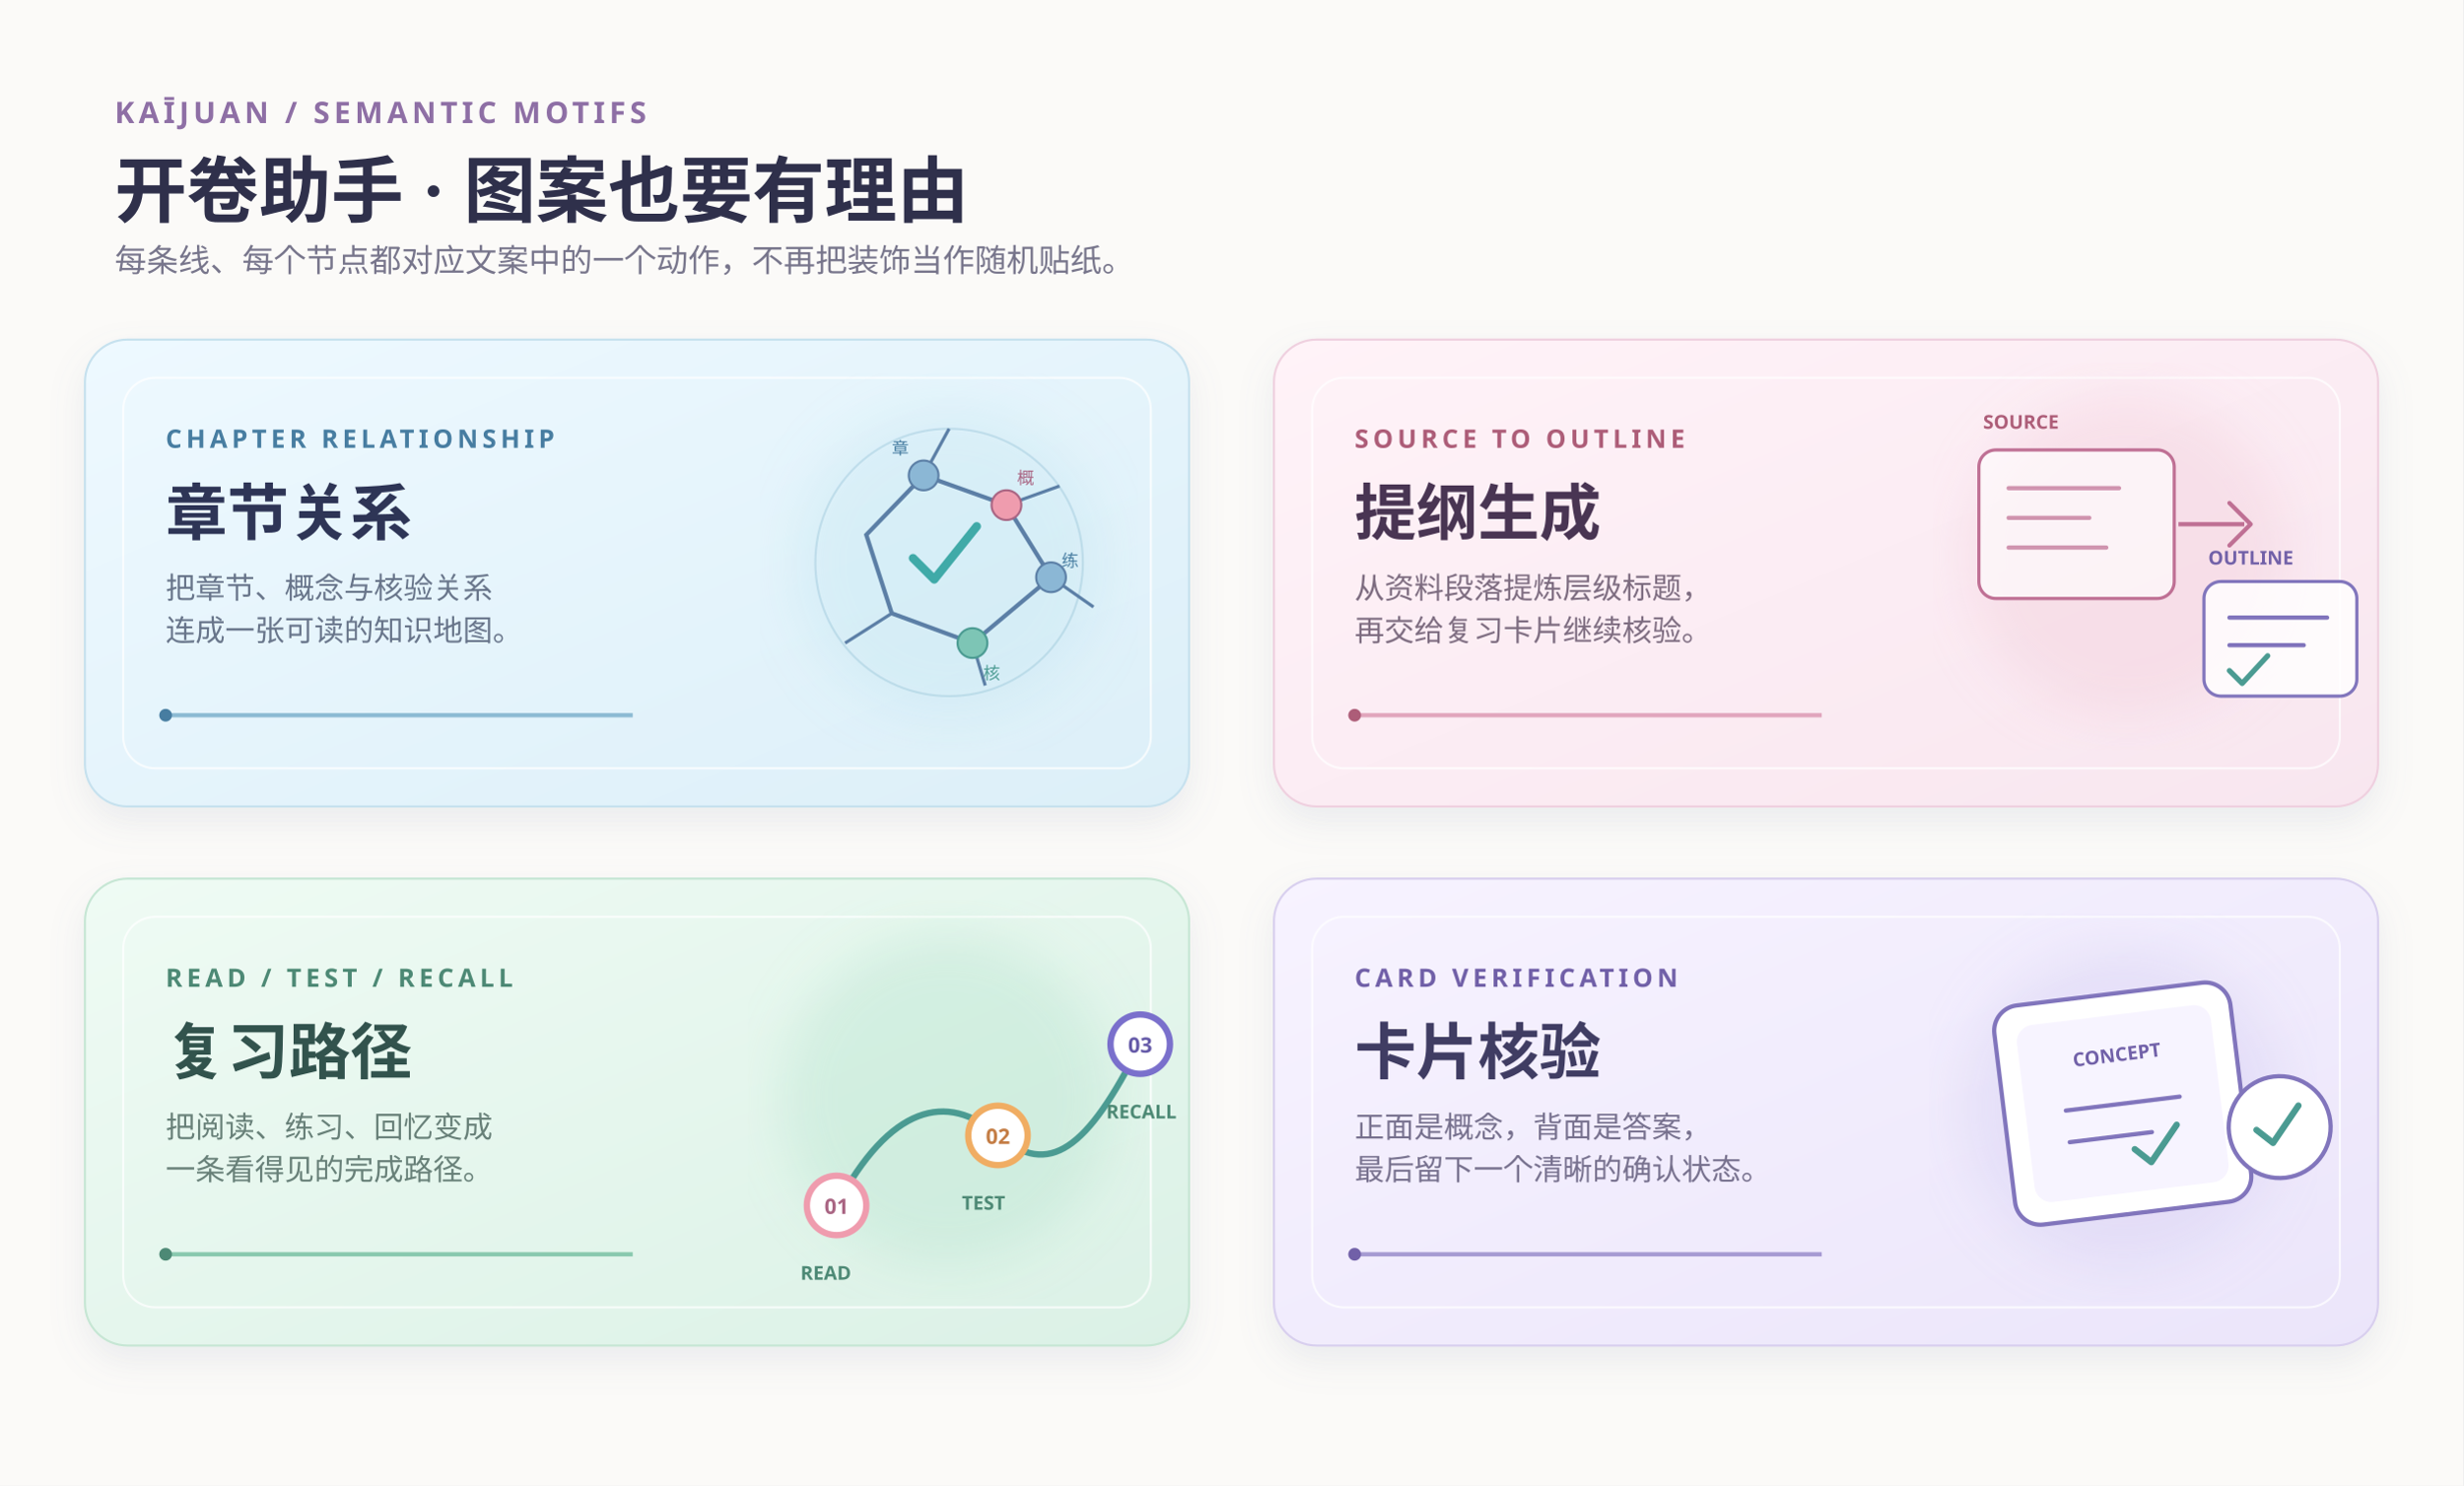
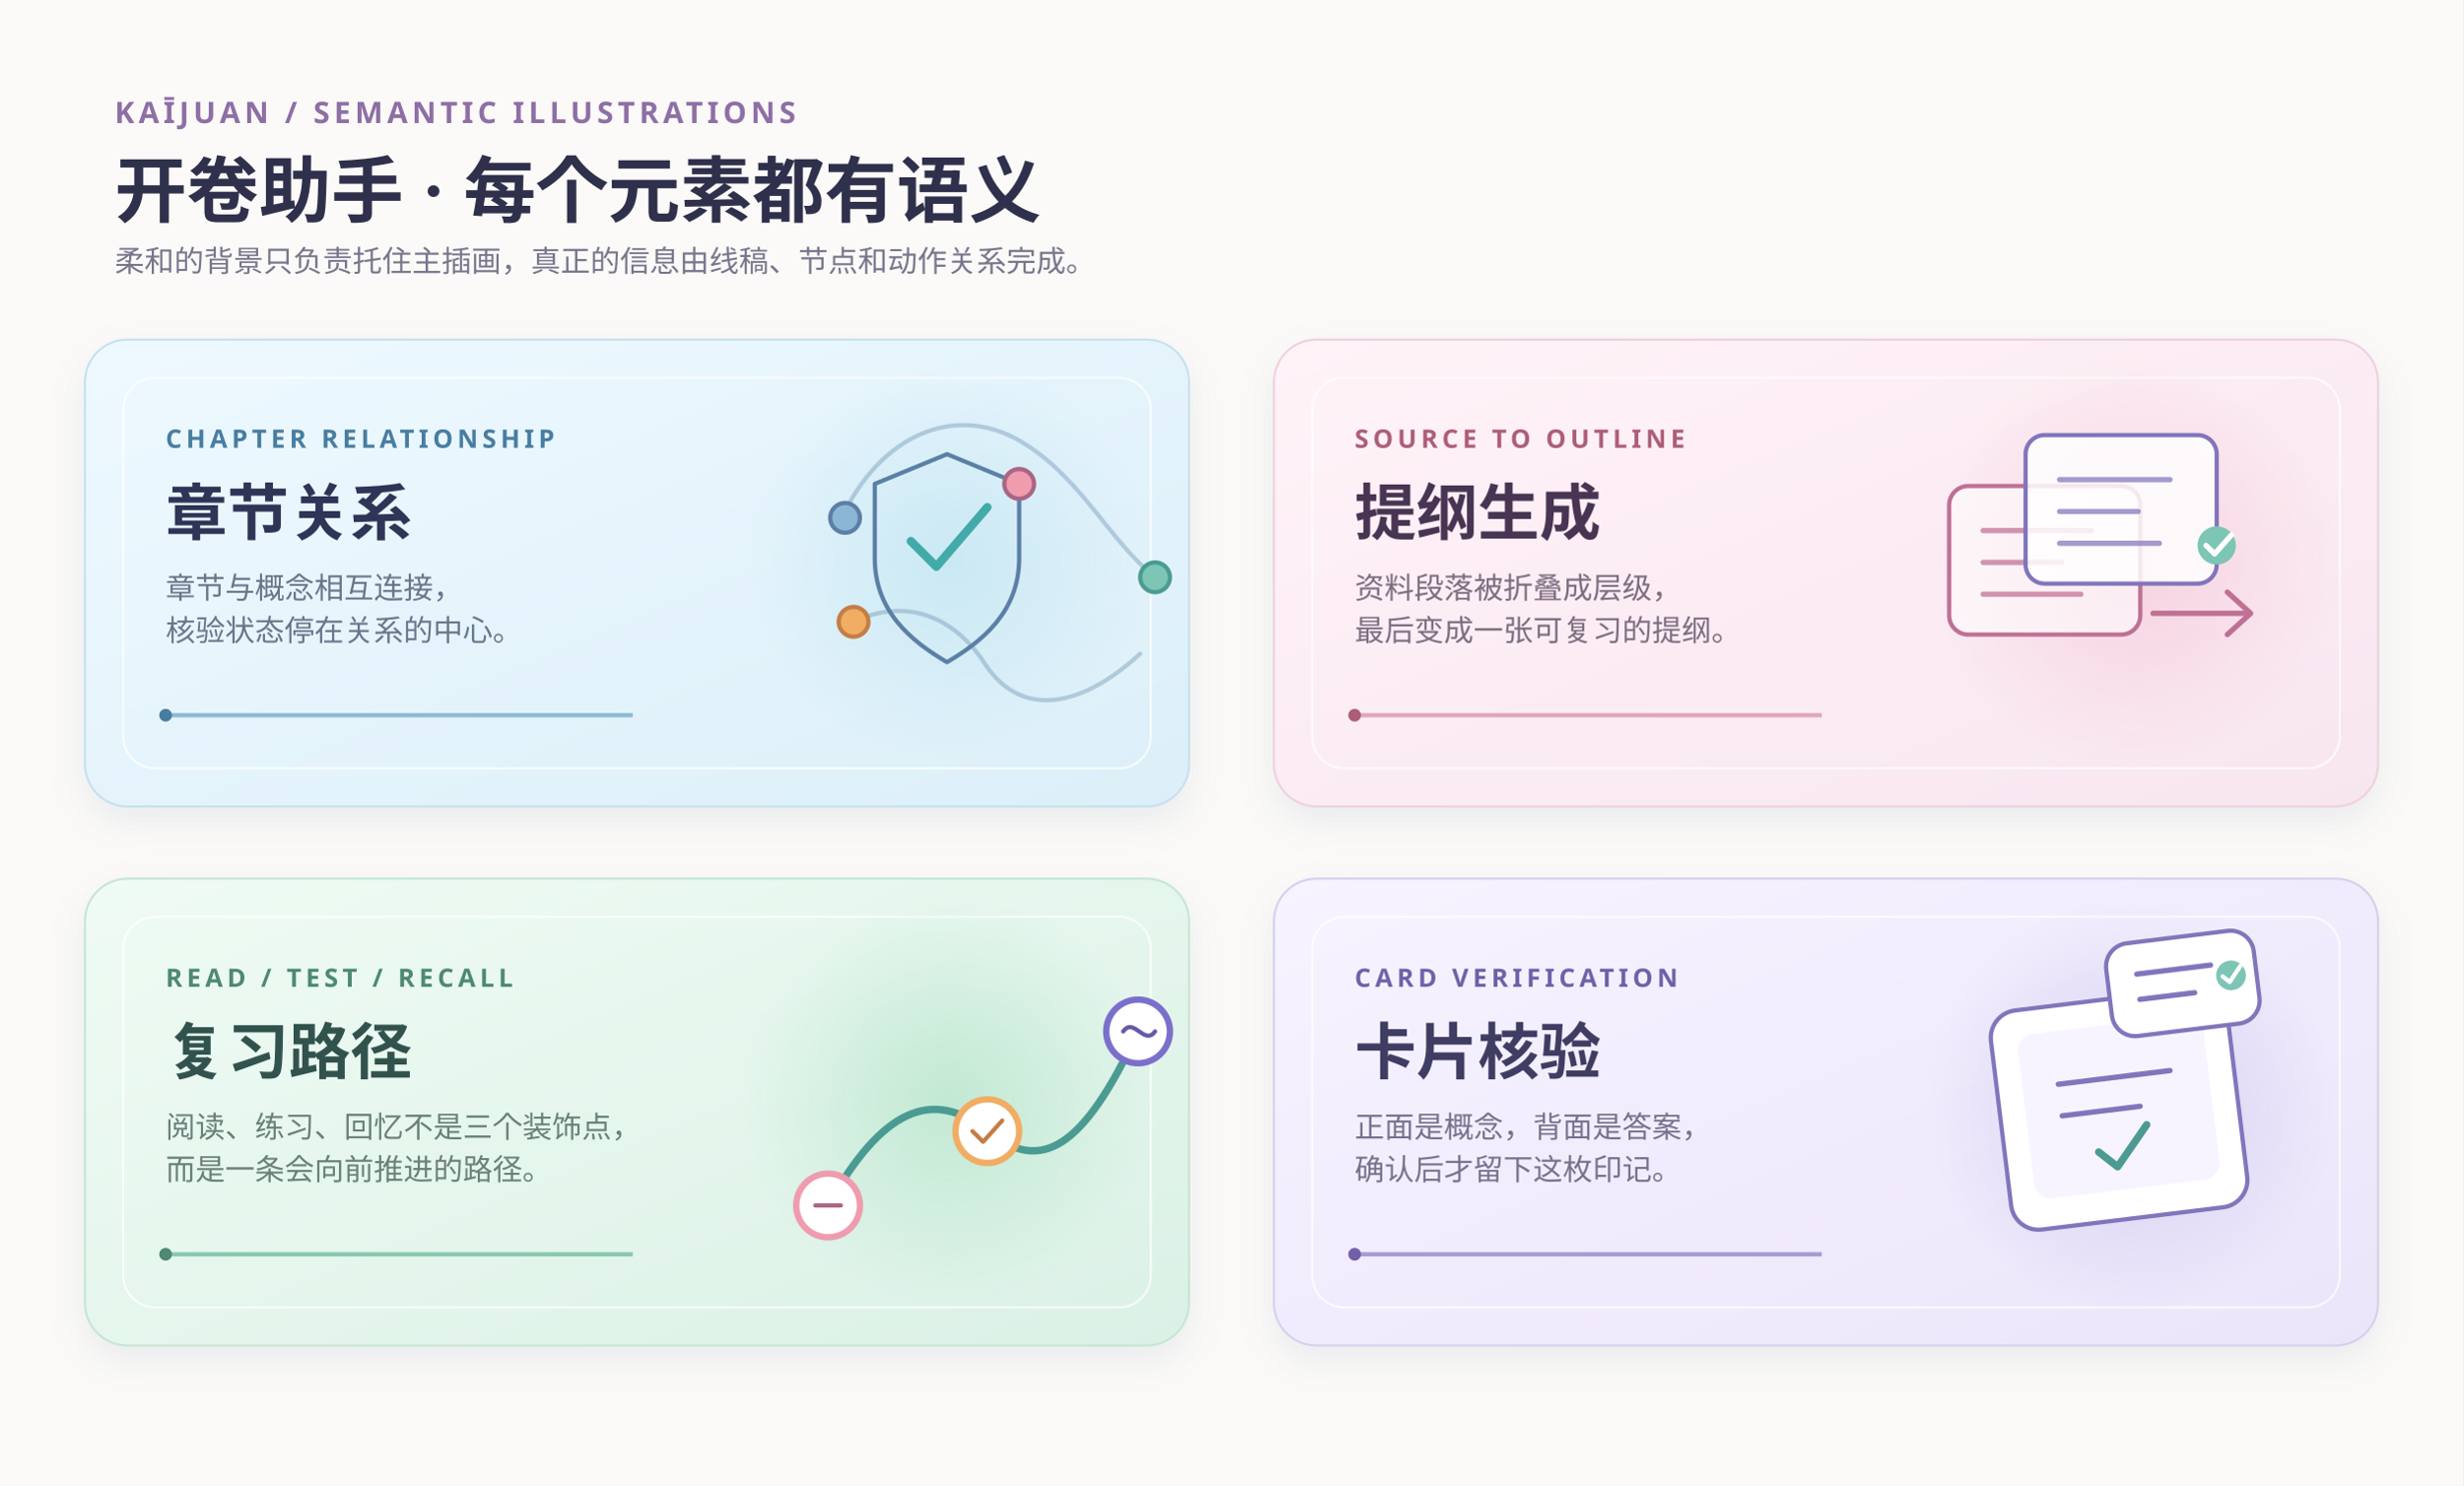
<svg xmlns="http://www.w3.org/2000/svg" width="1160" height="700" viewBox="0 0 1160 700" font-family="PingFang SC, Microsoft YaHei, sans-serif" role="img" aria-labelledby="title desc">
  <defs>
    <linearGradient id="skyCard" x1="0" y1="0" x2="1" y2="1">
      <stop stop-color="#eef9ff" />
      <stop offset="1" stop-color="#dceff8" />
    </linearGradient>
    <linearGradient id="roseCard" x1="0" y1="0" x2="1" y2="1">
      <stop stop-color="#fff3f8" />
      <stop offset="1" stop-color="#f8e6ef" />
    </linearGradient>
    <linearGradient id="mintCard" x1="0" y1="0" x2="1" y2="1">
      <stop stop-color="#effbf4" />
      <stop offset="1" stop-color="#dbf1e6" />
    </linearGradient>
    <linearGradient id="lilacCard" x1="0" y1="0" x2="1" y2="1">
      <stop stop-color="#f7f3ff" />
      <stop offset="1" stop-color="#ebe5fa" />
    </linearGradient>
+     <radialGradient id="skyGlow">
+       <stop stop-color="#bfe4f1" stop-opacity=".7" />
+       <stop offset="1" stop-color="#bfe4f1" stop-opacity="0" />
+     </radialGradient>
+     <radialGradient id="roseGlow">
+       <stop stop-color="#f4c8d8" stop-opacity=".72" />
+       <stop offset="1" stop-color="#f4c8d8" stop-opacity="0" />
+     </radialGradient>
+     <radialGradient id="mintGlow">
+       <stop stop-color="#b5e4ca" stop-opacity=".72" />
+       <stop offset="1" stop-color="#b5e4ca" stop-opacity="0" />
+     </radialGradient>
+     <radialGradient id="lilacGlow">
+       <stop stop-color="#cbc4ec" stop-opacity=".72" />
+       <stop offset="1" stop-color="#cbc4ec" stop-opacity="0" />
+     </radialGradient>
    <filter id="cardShadow" x="-15%" y="-15%" width="130%" height="150%">
      <feDropShadow dx="0" dy="7" stdDeviation="8" flood-color="#8194a6" flood-opacity=".14" />
    </filter>
-     <filter id="motifBlur">
-       <feGaussianBlur stdDeviation="12" />
-     </filter>
+     <style>
+       .motif-line { fill: none; stroke-linecap: round; stroke-linejoin: round; }
+       .motif-node { stroke-width: 2; }
+       .body { font-size: 14px; }
+     </style>
  </defs>
  <rect width="1160" height="700" fill="#fbfaf8" />
-   <text x="54" y="58" font-size="14" font-weight="700" letter-spacing="2" fill="#8e6fa5">KAĪJUAN / SEMANTIC MOTIFS</text>
-   <text x="54" y="102" font-family="Georgia, Times New Roman, serif" font-size="34" font-weight="700" fill="#2f304b">开卷助手 · 图案也要有理由</text>
-   <text x="54" y="128" font-size="15" fill="#77758b">每条线、每个节点都对应文案中的一个动作，不再把装饰当作随机贴纸。</text>
+   <text x="54" y="58" font-size="14" font-weight="700" letter-spacing="2" fill="#8e6fa5">KAĪJUAN / SEMANTIC ILLUSTRATIONS</text>
+   <text x="54" y="102" font-family="Georgia, Times New Roman, serif" font-size="34" font-weight="700" fill="#2f304b">开卷助手 · 每个元素都有语义</text>
+   <text x="54" y="128" class="body" fill="#77758b">柔和的背景只负责托住主插画，真正的信息由线稿、节点和动作关系完成。</text>
  <g filter="url(#cardShadow)">
    <rect x="40" y="160" width="520" height="220" rx="20" fill="url(#skyCard)" stroke="#c6e1ee" />
    <rect x="58" y="178" width="484" height="184" rx="15" fill="none" stroke="#fff" stroke-opacity=".72" />
    <text x="78" y="211" font-size="12" font-weight="700" letter-spacing="2" fill="#477da1">CHAPTER RELATIONSHIP</text>
    <text x="78" y="252" font-family="Georgia, Times New Roman, serif" font-size="29" font-weight="700" fill="#2e3557">章节关系</text>
-     <text x="78" y="282" font-size="14" fill="#68758a">把章节、概念与核验关系</text>
-     <text x="78" y="302" font-size="14" fill="#68758a">连成一张可读的知识地图。</text>
+     <text x="78" y="282" class="body" fill="#68758a">章节与概念相互连接，</text>
+     <text x="78" y="302" class="body" fill="#68758a">核验状态停在关系的中心。</text>
    <path d="M78 337h220" stroke="#8dbbd3" stroke-width="2" />
    <circle cx="78" cy="337" r="3" fill="#477da1" />
-     <circle cx="447" cy="265" r="74" fill="#acd9e8" fill-opacity=".23" filter="url(#motifBlur)" />
-     <circle cx="447" cy="265" r="63" fill="none" stroke="#77adc7" stroke-opacity=".28" />
-     <path d="M408 252 435 224 474 238 495 272 458 303 420 289Z" fill="none" stroke="#5b7fa6" stroke-width="2" />
-     <path d="M435 224 447 202M474 238l25-9M495 272l20 14M458 303l6 20M420 289l-22 14" stroke="#5b7fa6" stroke-width="1.5" />
-     <circle cx="435" cy="224" r="7" fill="#8bb7d5" stroke="#5b7fa6" />
-     <circle cx="474" cy="238" r="7" fill="#ef9cae" stroke="#a96583" />
-     <circle cx="495" cy="272" r="7" fill="#8bb7d5" stroke="#5b7fa6" />
-     <circle cx="458" cy="303" r="7" fill="#7dc5b5" stroke="#4b9b92" />
-     <text x="420" y="214" font-size="8" fill="#477da1">章</text>
-     <text x="479" y="228" font-size="8" fill="#a96583">概</text>
-     <text x="500" y="267" font-size="8" fill="#477da1">练</text>
-     <text x="463" y="320" font-size="8" fill="#4b9b92">核</text>
-     <path d="m430 263 10 10 20-25" fill="none" stroke="#40aaa8" stroke-width="4" stroke-linecap="round" stroke-linejoin="round" />
+     <circle cx="447" cy="264" r="94" fill="url(#skyGlow)" />
+     <path class="motif-line" d="M396 245c18-40 55-57 88-35 26 17 39 45 59 61M402 293c25-12 48-2 62 20 18 27 47 19 73-5" stroke="#779db8" stroke-opacity=".45" stroke-width="2" />
+     <path class="motif-line" d="M446 214l34 14v35c0 25-17 39-34 49-17-10-34-24-34-49v-35Z" fill="#fff" fill-opacity=".48" stroke="#5b7fa6" stroke-width="2" />
+     <path class="motif-line" d="m429 255 12 12 24-28" stroke="#42aaa8" stroke-width="4" />
+     <circle cx="398" cy="244" r="7" fill="#8bb7d5" stroke="#5b7fa6" class="motif-node" />
+     <circle cx="480" cy="228" r="7" fill="#ef9cae" stroke="#a96583" class="motif-node" />
+     <circle cx="544" cy="272" r="7" fill="#7dc5b5" stroke="#4b9b92" class="motif-node" />
+     <circle cx="402" cy="293" r="7" fill="#f0ad63" stroke="#c47d44" class="motif-node" />
  </g>
  <g filter="url(#cardShadow)">
    <rect x="600" y="160" width="520" height="220" rx="20" fill="url(#roseCard)" stroke="#efd0df" />
    <rect x="618" y="178" width="484" height="184" rx="15" fill="none" stroke="#fff" stroke-opacity=".72" />
    <text x="638" y="211" font-size="12" font-weight="700" letter-spacing="2" fill="#ad5d78">SOURCE TO OUTLINE</text>
    <text x="638" y="252" font-family="Georgia, Times New Roman, serif" font-size="29" font-weight="700" fill="#493452">提纲生成</text>
-     <text x="638" y="282" font-size="14" fill="#7d6c80">从资料段落提炼层级标题，</text>
-     <text x="638" y="302" font-size="14" fill="#7d6c80">再交给复习卡片继续核验。</text>
+     <text x="638" y="282" class="body" fill="#7d6c80">资料段落被折叠成层级，</text>
+     <text x="638" y="302" class="body" fill="#7d6c80">最后变成一张可复习的提纲。</text>
    <path d="M638 337h220" stroke="#e1a6bd" stroke-width="2" />
    <circle cx="638" cy="337" r="3" fill="#ad5d78" />
-     <circle cx="1002" cy="262" r="76" fill="#f3c9d7" fill-opacity=".34" filter="url(#motifBlur)" />
-     <rect x="932" y="212" width="92" height="70" rx="8" fill="#fff" fill-opacity=".62" stroke="#bf6f94" stroke-width="1.5" />
-     <path d="M946 230h52M946 244h38M946 258h46" stroke="#bf6f94" stroke-opacity=".72" stroke-width="2" stroke-linecap="round" />
-     <path d="M1026 247h31" stroke="#bf6f94" stroke-width="2" />
-     <path d="m1050 237 10 10-10 10" fill="none" stroke="#bf6f94" stroke-width="2" stroke-linecap="round" stroke-linejoin="round" />
-     <rect x="1038" y="274" width="72" height="54" rx="8" fill="#fff" fill-opacity=".82" stroke="#8175bc" stroke-width="1.5" />
-     <path d="M1050 291h46M1050 304h35" stroke="#8175bc" stroke-width="2" stroke-linecap="round" />
-     <path d="m1050 316 6 6 12-13" fill="none" stroke="#4b9b92" stroke-width="2.5" stroke-linecap="round" stroke-linejoin="round" />
-     <text x="934" y="202" font-size="9" font-weight="700" fill="#ad5d78">SOURCE</text>
-     <text x="1040" y="266" font-size="9" font-weight="700" fill="#7161a8">OUTLINE</text>
+     <circle cx="1005" cy="263" r="96" fill="url(#roseGlow)" />
+     <g transform="translate(918 205)">
+       <rect x="0" y="24" width="90" height="70" rx="9" fill="#fff" fill-opacity=".56" stroke="#bf6f94" stroke-width="2" />
+       <path d="M16 45h51M16 60h37M16 75h46" stroke="#bf6f94" stroke-opacity=".72" stroke-width="2.5" stroke-linecap="round" />
+       <rect x="36" y="0" width="90" height="70" rx="9" fill="#fff" fill-opacity=".84" stroke="#8175bc" stroke-width="2" />
+       <path d="M52 21h52M52 36h37M52 51h47" stroke="#8175bc" stroke-opacity=".72" stroke-width="2.5" stroke-linecap="round" />
+       <path class="motif-line" d="M96 84h45" stroke="#bf6f94" stroke-width="2.5" />
+       <path class="motif-line" d="m131 74 11 10-11 10" stroke="#bf6f94" stroke-width="2.5" />
+       <circle cx="126" cy="52" r="9" fill="#7dc5b5" />
+       <path class="motif-line" d="m121 52 4 4 8-9" stroke="#fff" stroke-width="2.5" />
+     </g>
  </g>
  <g filter="url(#cardShadow)">
    <rect x="40" y="414" width="520" height="220" rx="20" fill="url(#mintCard)" stroke="#c6e6d4" />
    <rect x="58" y="432" width="484" height="184" rx="15" fill="none" stroke="#fff" stroke-opacity=".72" />
    <text x="78" y="465" font-size="12" font-weight="700" letter-spacing="2" fill="#4d8974">READ / TEST / RECALL</text>
    <text x="78" y="506" font-family="Georgia, Times New Roman, serif" font-size="29" font-weight="700" fill="#31524d">复习路径</text>
-     <text x="78" y="536" font-size="14" fill="#678078">把阅读、练习、回忆变成</text>
-     <text x="78" y="556" font-size="14" fill="#678078">一条看得见的完成路径。</text>
+     <text x="78" y="536" class="body" fill="#678078">阅读、练习、回忆不是三个装饰点，</text>
+     <text x="78" y="556" class="body" fill="#678078">而是一条会向前推进的路径。</text>
    <path d="M78 591h220" stroke="#89c8ae" stroke-width="2" />
    <circle cx="78" cy="591" r="3" fill="#4d8974" />
-     <circle cx="446" cy="518" r="78" fill="#a9dfc6" fill-opacity=".32" filter="url(#motifBlur)" />
-     <path d="M394 568c25-47 52-54 76-33 24 20 42 7 67-43" fill="none" stroke="#4b9b92" stroke-width="3" stroke-linecap="round" />
-     <circle cx="394" cy="568" r="14" fill="#fff" stroke="#ef9cae" stroke-width="3" />
-     <text x="394" y="572" text-anchor="middle" font-size="10" font-weight="700" fill="#a96583">01</text>
-     <circle cx="470" cy="535" r="14" fill="#fff" stroke="#f0ad63" stroke-width="3" />
-     <text x="470" y="539" text-anchor="middle" font-size="10" font-weight="700" fill="#c47d44">02</text>
-     <circle cx="537" cy="492" r="14" fill="#fff" stroke="#7a70cc" stroke-width="3" />
-     <text x="537" y="496" text-anchor="middle" font-size="10" font-weight="700" fill="#655aa8">03</text>
-     <text x="377" y="603" font-size="9" font-weight="700" fill="#4d8974">READ</text>
-     <text x="453" y="570" font-size="9" font-weight="700" fill="#4d8974">TEST</text>
-     <text x="521" y="527" font-size="9" font-weight="700" fill="#4d8974">RECALL</text>
+     <circle cx="447" cy="519" r="96" fill="url(#mintGlow)" />
+     <path class="motif-line" d="M390 568c25-45 49-56 75-35 25 20 45 9 71-47" stroke="#4b9b92" stroke-width="3.5" />
+     <circle cx="390" cy="568" r="15" fill="#fff" stroke="#ef9cae" stroke-width="3" />
+     <path class="motif-line" d="M384 568h12" stroke="#a96583" stroke-width="2" />
+     <circle cx="465" cy="533" r="15" fill="#fff" stroke="#f0ad63" stroke-width="3" />
+     <path class="motif-line" d="m458 533 5 5 9-10" stroke="#c47d44" stroke-width="2" />
+     <circle cx="536" cy="486" r="15" fill="#fff" stroke="#7a70cc" stroke-width="3" />
+     <path class="motif-line" d="M529 486c5-7 10 7 15 0" stroke="#655aa8" stroke-width="2" />
  </g>
  <g filter="url(#cardShadow)">
    <rect x="600" y="414" width="520" height="220" rx="20" fill="url(#lilacCard)" stroke="#d8cfee" />
    <rect x="618" y="432" width="484" height="184" rx="15" fill="none" stroke="#fff" stroke-opacity=".72" />
    <text x="638" y="465" font-size="12" font-weight="700" letter-spacing="2" fill="#7161a8">CARD VERIFICATION</text>
    <text x="638" y="506" font-family="Georgia, Times New Roman, serif" font-size="29" font-weight="700" fill="#413d64">卡片核验</text>
-     <text x="638" y="536" font-size="14" fill="#77718e">正面是概念，背面是答案，</text>
-     <text x="638" y="556" font-size="14" fill="#77718e">最后留下一个清晰的确认状态。</text>
+     <text x="638" y="536" class="body" fill="#77718e">正面是概念，背面是答案，</text>
+     <text x="638" y="556" class="body" fill="#77718e">确认后才留下这枚印记。</text>
    <path d="M638 591h220" stroke="#a69ad2" stroke-width="2" />
    <circle cx="638" cy="591" r="3" fill="#7161a8" />
-     <circle cx="1000" cy="522" r="76" fill="#c8c1eb" fill-opacity=".28" filter="url(#motifBlur)" />
-     <g transform="rotate(-7 1000 522)">
-       <rect x="944" y="468" width="112" height="104" rx="12" fill="#fff" stroke="#8175bc" stroke-width="2" />
-       <rect x="954" y="478" width="92" height="84" rx="8" fill="#f7f4ff" />
-       <text x="1000" y="500" text-anchor="middle" font-size="9" font-weight="700" fill="#7161a8">CONCEPT</text>
-       <path d="M973 520h54M973 535h39" stroke="#8175bc" stroke-width="2" stroke-linecap="round" />
-       <path d="m1003 542 7 7 14-16" fill="none" stroke="#4b9b92" stroke-width="3" stroke-linecap="round" stroke-linejoin="round" />
-       <circle cx="1072" cy="540" r="24" fill="#fff" stroke="#8175bc" stroke-width="2" />
-       <path d="m1061 540 7 7 14-16" fill="none" stroke="#4b9b92" stroke-width="3" stroke-linecap="round" stroke-linejoin="round" />
+     <circle cx="1004" cy="522" r="96" fill="url(#lilacGlow)" />
+     <g transform="rotate(-7 1002 522)">
+       <rect x="942" y="470" width="112" height="104" rx="13" fill="#fff" stroke="#8175bc" stroke-width="2" />
+       <rect x="954" y="482" width="88" height="78" rx="8" fill="#f7f4ff" />
+       <path d="M971 507h53M971 522h37" stroke="#8175bc" stroke-width="2.5" stroke-linecap="round" />
+       <path class="motif-line" d="m986 541 8 8 16-18" stroke="#4b9b92" stroke-width="3.5" />
+       <rect x="1000" y="445" width="70" height="44" rx="11" fill="#fff" stroke="#8175bc" stroke-width="2" />
+       <path d="M1014 460h35M1014 472h26" stroke="#8175bc" stroke-width="2.5" stroke-linecap="round" />
+       <circle cx="1058" cy="466" r="7" fill="#7dc5b5" />
+       <path class="motif-line" d="m1054 466 3 3 6-7" stroke="#fff" stroke-width="2" />
    </g>
  </g>
</svg>
